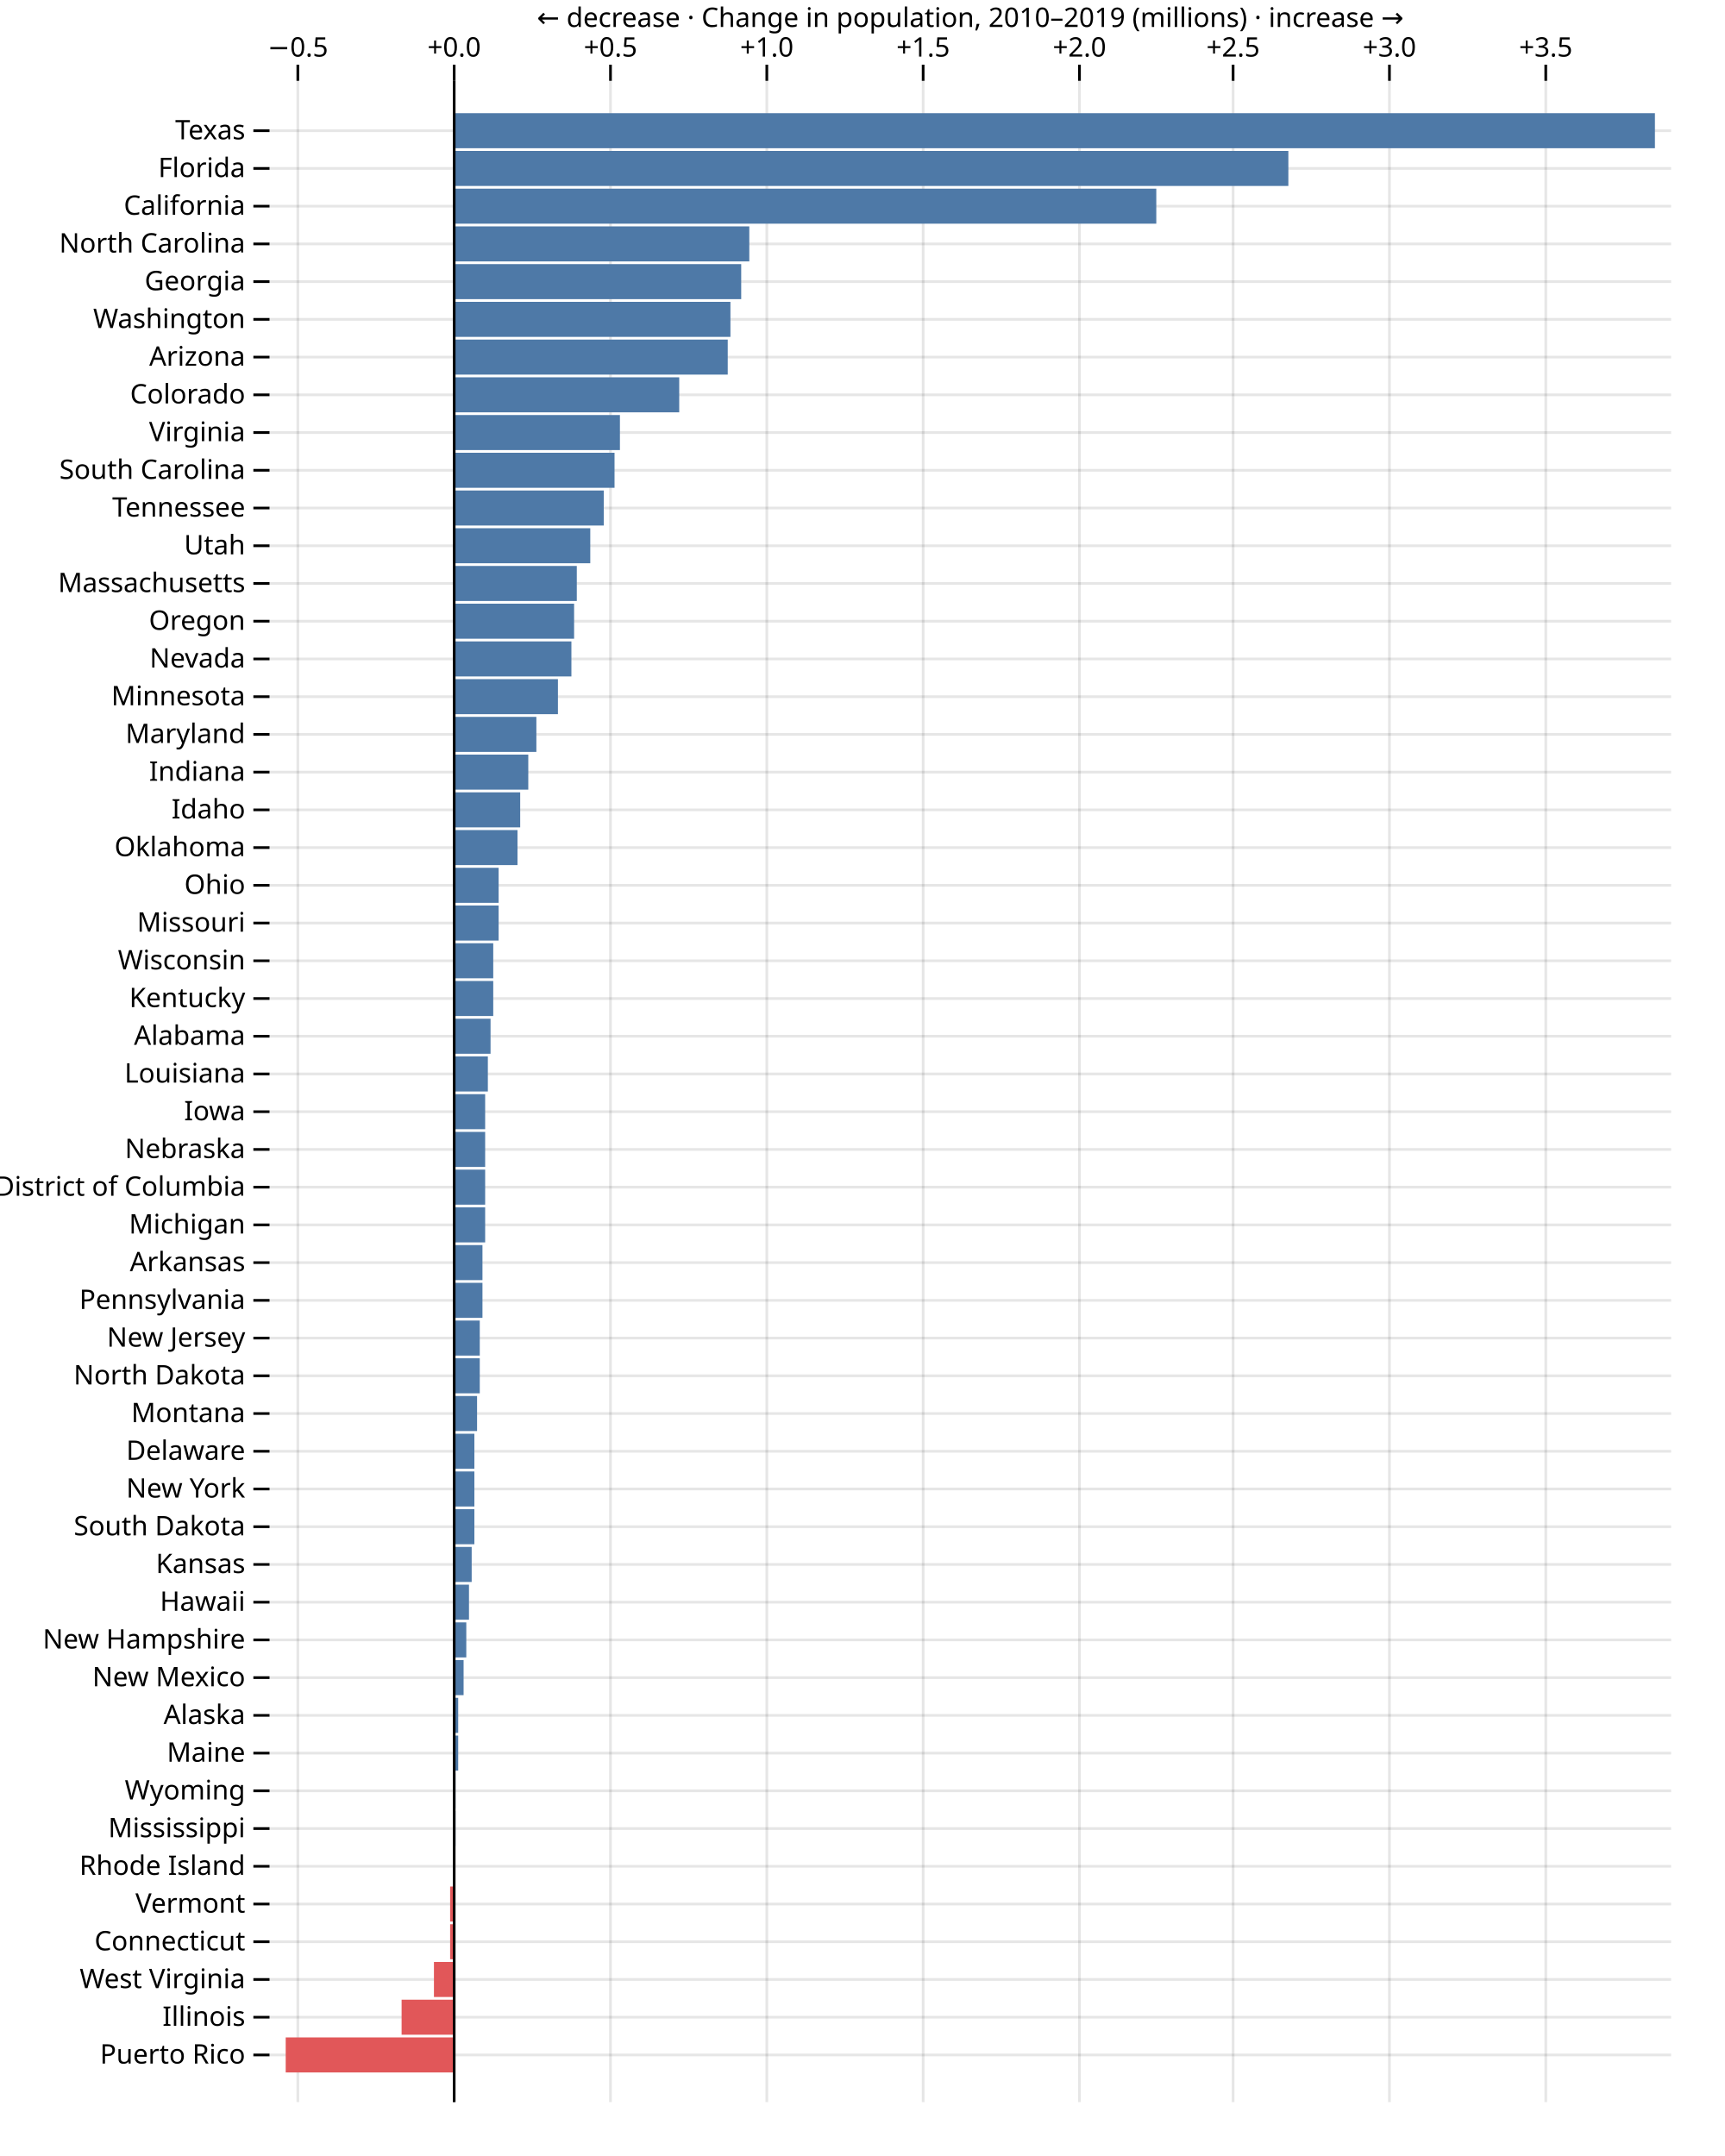
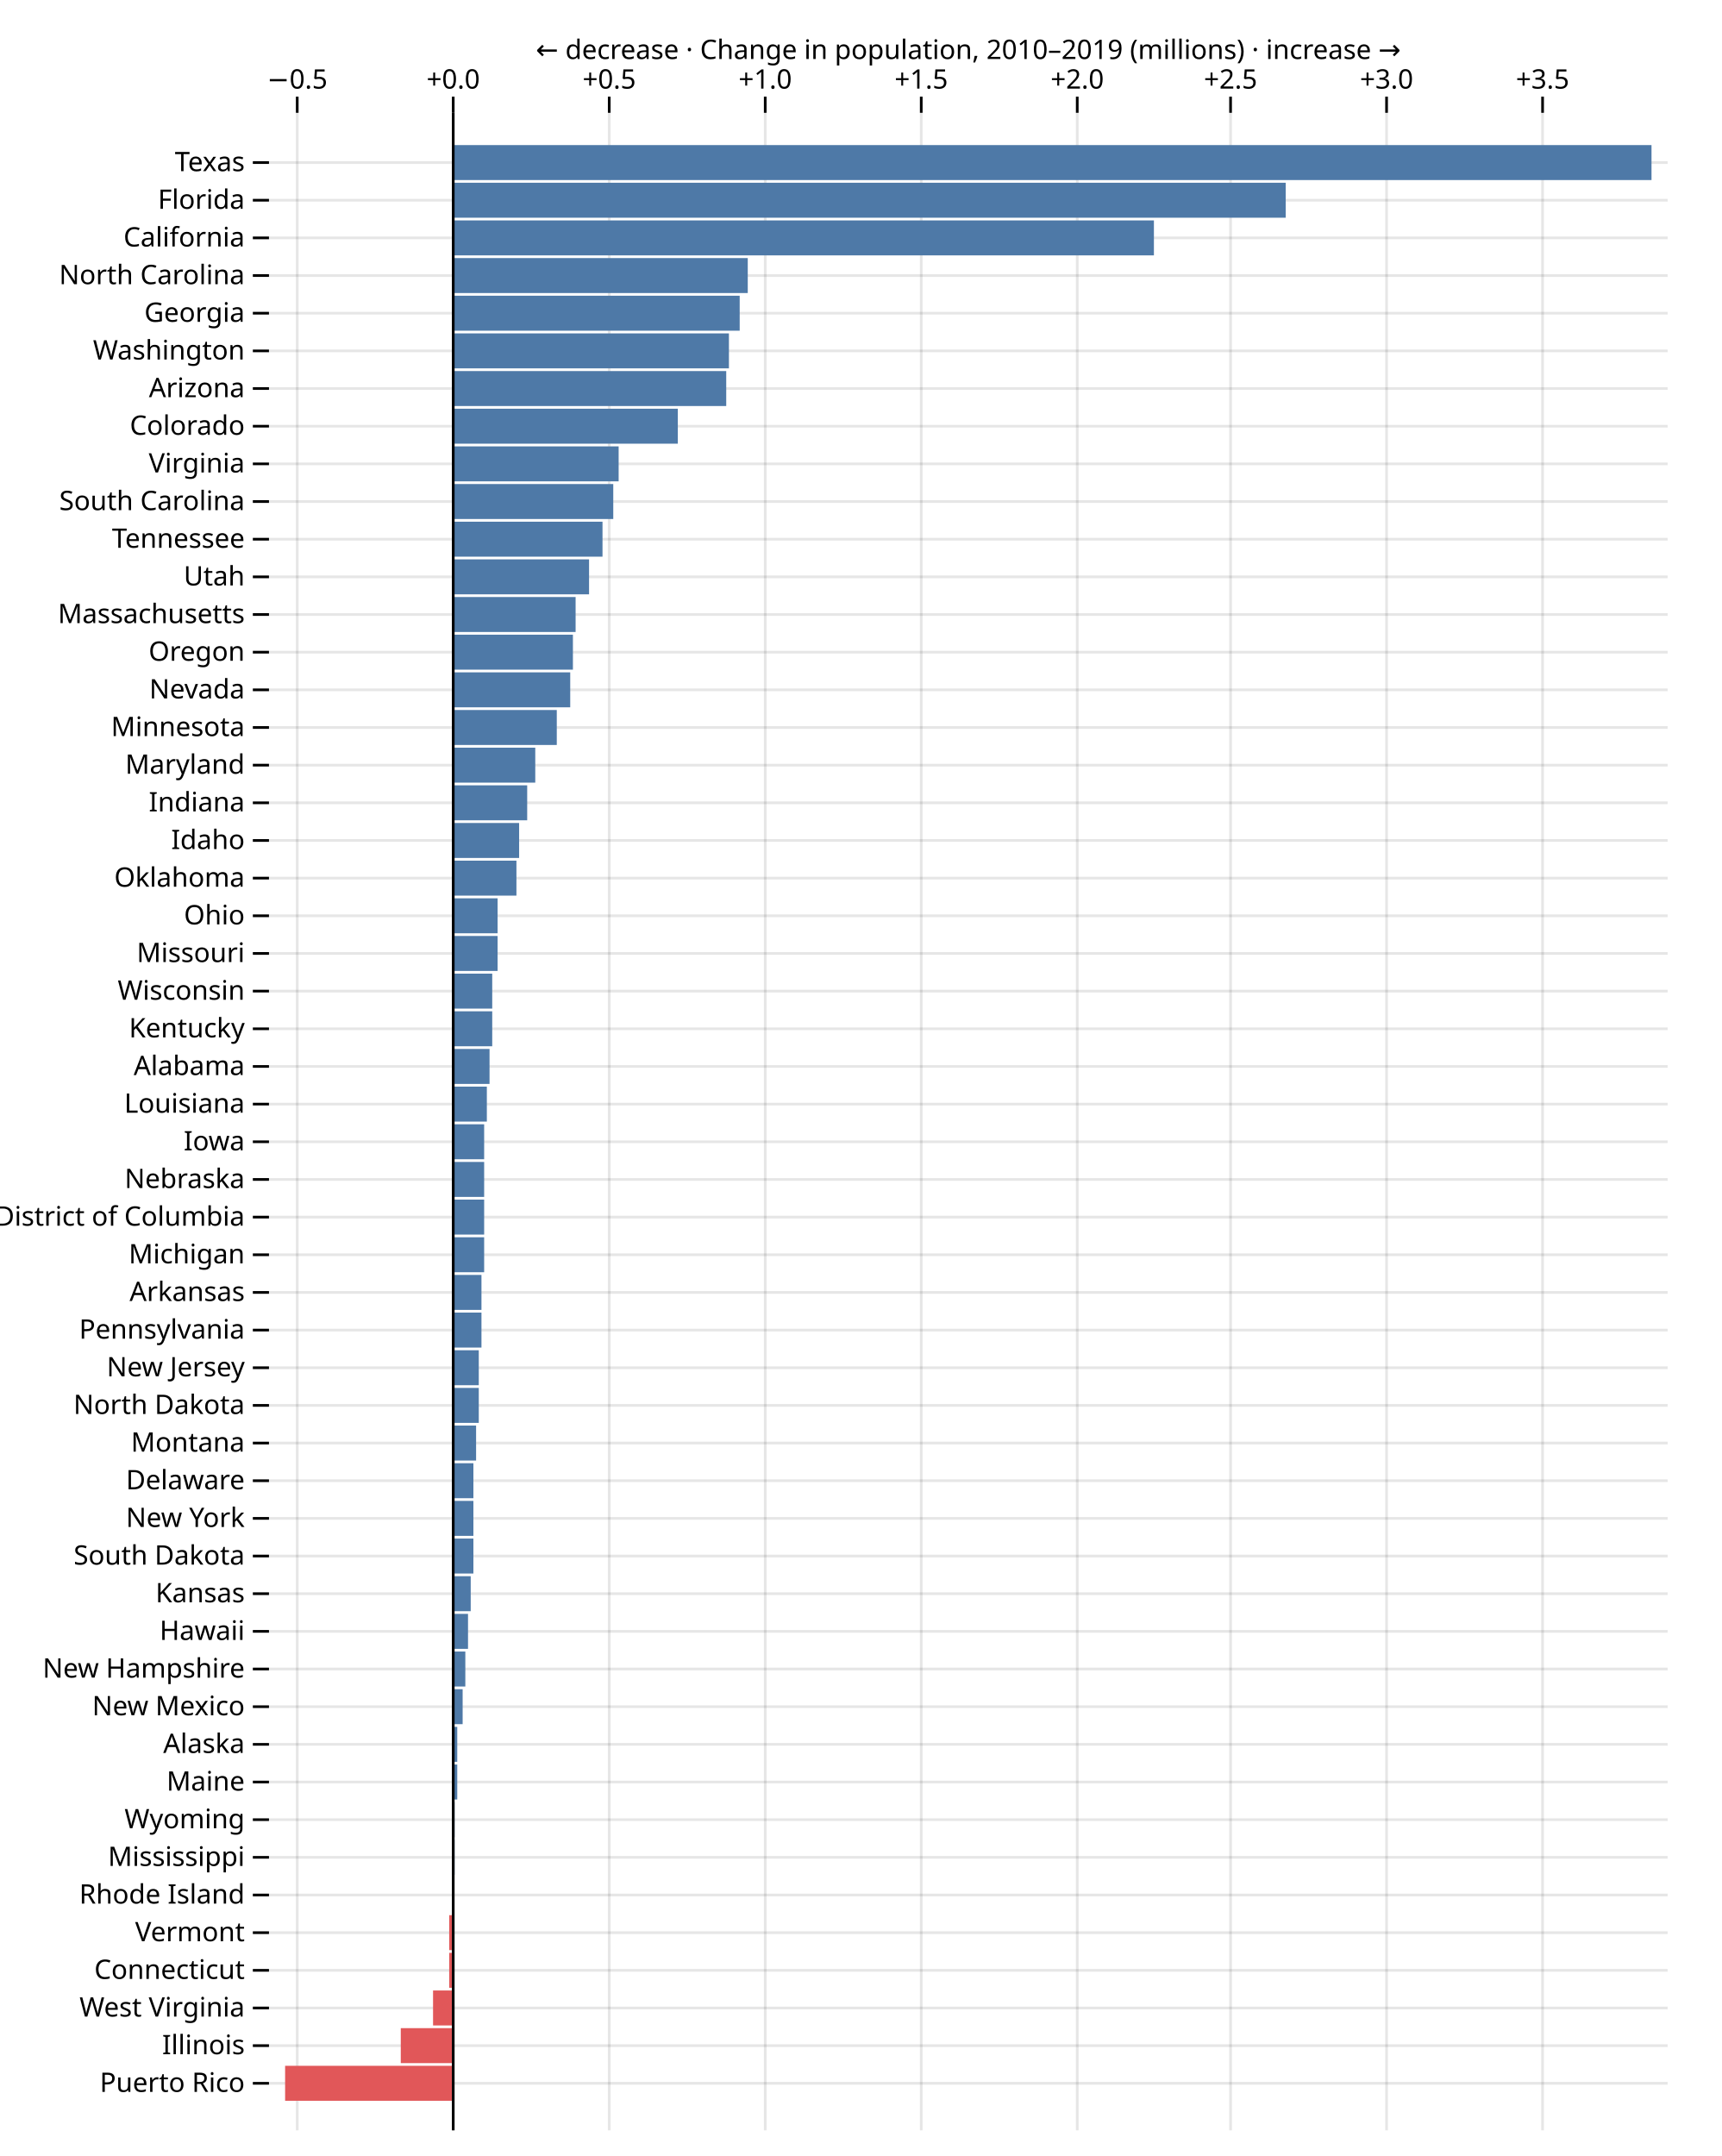
- <svg xmlns="http://www.w3.org/2000/svg" viewBox="0,0,640,800" class="plot" fill="currentColor" stroke-miterlimit="1" text-anchor="middle" width="640" height="800" style="display: block; font-size: 10px; font-family: sans-serif; background: white; height: auto; max-width: 100%;">
+ <svg xmlns="http://www.w3.org/2000/svg" class="plot" fill="currentColor" stroke-miterlimit="1" text-anchor="middle" width="640" height="800" style="display: block; font-size: 10px; font-family: sans-serif; background: white; height: auto; max-width: 100%;">
  <style>
    .plot text {
      white-space: pre;
    }
  </style>
  <g transform="translate(100,0)" fill="none" text-anchor="end">
    <g class="tick" opacity="1" transform="translate(0,48.5)">
      <line stroke="currentColor" x2="-6" />
      <line stroke="currentColor" x2="520" stroke-opacity="0.1" />
      <text fill="currentColor" x="-9" dy="0.32em">Texas</text>
    </g>
    <g class="tick" opacity="1" transform="translate(0,62.5)">
      <line stroke="currentColor" x2="-6" />
      <line stroke="currentColor" x2="520" stroke-opacity="0.1" />
      <text fill="currentColor" x="-9" dy="0.32em">Florida</text>
    </g>
    <g class="tick" opacity="1" transform="translate(0,76.5)">
      <line stroke="currentColor" x2="-6" />
      <line stroke="currentColor" x2="520" stroke-opacity="0.1" />
      <text fill="currentColor" x="-9" dy="0.32em">California</text>
    </g>
    <g class="tick" opacity="1" transform="translate(0,90.5)">
      <line stroke="currentColor" x2="-6" />
      <line stroke="currentColor" x2="520" stroke-opacity="0.1" />
      <text fill="currentColor" x="-9" dy="0.32em">North Carolina</text>
    </g>
    <g class="tick" opacity="1" transform="translate(0,104.5)">
      <line stroke="currentColor" x2="-6" />
      <line stroke="currentColor" x2="520" stroke-opacity="0.1" />
      <text fill="currentColor" x="-9" dy="0.32em">Georgia</text>
    </g>
    <g class="tick" opacity="1" transform="translate(0,118.5)">
      <line stroke="currentColor" x2="-6" />
      <line stroke="currentColor" x2="520" stroke-opacity="0.1" />
      <text fill="currentColor" x="-9" dy="0.32em">Washington</text>
    </g>
    <g class="tick" opacity="1" transform="translate(0,132.5)">
      <line stroke="currentColor" x2="-6" />
      <line stroke="currentColor" x2="520" stroke-opacity="0.1" />
      <text fill="currentColor" x="-9" dy="0.32em">Arizona</text>
    </g>
    <g class="tick" opacity="1" transform="translate(0,146.5)">
      <line stroke="currentColor" x2="-6" />
      <line stroke="currentColor" x2="520" stroke-opacity="0.1" />
      <text fill="currentColor" x="-9" dy="0.32em">Colorado</text>
    </g>
    <g class="tick" opacity="1" transform="translate(0,160.5)">
      <line stroke="currentColor" x2="-6" />
      <line stroke="currentColor" x2="520" stroke-opacity="0.1" />
      <text fill="currentColor" x="-9" dy="0.32em">Virginia</text>
    </g>
    <g class="tick" opacity="1" transform="translate(0,174.5)">
      <line stroke="currentColor" x2="-6" />
      <line stroke="currentColor" x2="520" stroke-opacity="0.1" />
      <text fill="currentColor" x="-9" dy="0.32em">South Carolina</text>
    </g>
    <g class="tick" opacity="1" transform="translate(0,188.5)">
      <line stroke="currentColor" x2="-6" />
      <line stroke="currentColor" x2="520" stroke-opacity="0.1" />
      <text fill="currentColor" x="-9" dy="0.32em">Tennessee</text>
    </g>
    <g class="tick" opacity="1" transform="translate(0,202.5)">
      <line stroke="currentColor" x2="-6" />
      <line stroke="currentColor" x2="520" stroke-opacity="0.1" />
      <text fill="currentColor" x="-9" dy="0.32em">Utah</text>
    </g>
    <g class="tick" opacity="1" transform="translate(0,216.5)">
      <line stroke="currentColor" x2="-6" />
      <line stroke="currentColor" x2="520" stroke-opacity="0.1" />
      <text fill="currentColor" x="-9" dy="0.32em">Massachusetts</text>
    </g>
    <g class="tick" opacity="1" transform="translate(0,230.5)">
      <line stroke="currentColor" x2="-6" />
      <line stroke="currentColor" x2="520" stroke-opacity="0.1" />
      <text fill="currentColor" x="-9" dy="0.32em">Oregon</text>
    </g>
    <g class="tick" opacity="1" transform="translate(0,244.5)">
      <line stroke="currentColor" x2="-6" />
      <line stroke="currentColor" x2="520" stroke-opacity="0.1" />
      <text fill="currentColor" x="-9" dy="0.32em">Nevada</text>
    </g>
    <g class="tick" opacity="1" transform="translate(0,258.5)">
      <line stroke="currentColor" x2="-6" />
      <line stroke="currentColor" x2="520" stroke-opacity="0.1" />
      <text fill="currentColor" x="-9" dy="0.32em">Minnesota</text>
    </g>
    <g class="tick" opacity="1" transform="translate(0,272.5)">
      <line stroke="currentColor" x2="-6" />
      <line stroke="currentColor" x2="520" stroke-opacity="0.1" />
      <text fill="currentColor" x="-9" dy="0.32em">Maryland</text>
    </g>
    <g class="tick" opacity="1" transform="translate(0,286.5)">
      <line stroke="currentColor" x2="-6" />
      <line stroke="currentColor" x2="520" stroke-opacity="0.1" />
      <text fill="currentColor" x="-9" dy="0.32em">Indiana</text>
    </g>
    <g class="tick" opacity="1" transform="translate(0,300.5)">
      <line stroke="currentColor" x2="-6" />
      <line stroke="currentColor" x2="520" stroke-opacity="0.1" />
      <text fill="currentColor" x="-9" dy="0.32em">Idaho</text>
    </g>
    <g class="tick" opacity="1" transform="translate(0,314.5)">
      <line stroke="currentColor" x2="-6" />
      <line stroke="currentColor" x2="520" stroke-opacity="0.1" />
      <text fill="currentColor" x="-9" dy="0.32em">Oklahoma</text>
    </g>
    <g class="tick" opacity="1" transform="translate(0,328.5)">
      <line stroke="currentColor" x2="-6" />
      <line stroke="currentColor" x2="520" stroke-opacity="0.1" />
      <text fill="currentColor" x="-9" dy="0.32em">Ohio</text>
    </g>
    <g class="tick" opacity="1" transform="translate(0,342.5)">
      <line stroke="currentColor" x2="-6" />
      <line stroke="currentColor" x2="520" stroke-opacity="0.1" />
      <text fill="currentColor" x="-9" dy="0.32em">Missouri</text>
    </g>
    <g class="tick" opacity="1" transform="translate(0,356.5)">
      <line stroke="currentColor" x2="-6" />
      <line stroke="currentColor" x2="520" stroke-opacity="0.1" />
      <text fill="currentColor" x="-9" dy="0.32em">Wisconsin</text>
    </g>
    <g class="tick" opacity="1" transform="translate(0,370.5)">
      <line stroke="currentColor" x2="-6" />
      <line stroke="currentColor" x2="520" stroke-opacity="0.1" />
      <text fill="currentColor" x="-9" dy="0.32em">Kentucky</text>
    </g>
    <g class="tick" opacity="1" transform="translate(0,384.5)">
      <line stroke="currentColor" x2="-6" />
      <line stroke="currentColor" x2="520" stroke-opacity="0.1" />
      <text fill="currentColor" x="-9" dy="0.32em">Alabama</text>
    </g>
    <g class="tick" opacity="1" transform="translate(0,398.5)">
      <line stroke="currentColor" x2="-6" />
      <line stroke="currentColor" x2="520" stroke-opacity="0.1" />
      <text fill="currentColor" x="-9" dy="0.32em">Louisiana</text>
    </g>
    <g class="tick" opacity="1" transform="translate(0,412.5)">
      <line stroke="currentColor" x2="-6" />
      <line stroke="currentColor" x2="520" stroke-opacity="0.1" />
      <text fill="currentColor" x="-9" dy="0.32em">Iowa</text>
    </g>
    <g class="tick" opacity="1" transform="translate(0,426.5)">
      <line stroke="currentColor" x2="-6" />
      <line stroke="currentColor" x2="520" stroke-opacity="0.1" />
      <text fill="currentColor" x="-9" dy="0.32em">Nebraska</text>
    </g>
    <g class="tick" opacity="1" transform="translate(0,440.5)">
      <line stroke="currentColor" x2="-6" />
      <line stroke="currentColor" x2="520" stroke-opacity="0.1" />
      <text fill="currentColor" x="-9" dy="0.32em">District of Columbia</text>
    </g>
    <g class="tick" opacity="1" transform="translate(0,454.5)">
      <line stroke="currentColor" x2="-6" />
      <line stroke="currentColor" x2="520" stroke-opacity="0.1" />
      <text fill="currentColor" x="-9" dy="0.32em">Michigan</text>
    </g>
    <g class="tick" opacity="1" transform="translate(0,468.5)">
      <line stroke="currentColor" x2="-6" />
      <line stroke="currentColor" x2="520" stroke-opacity="0.1" />
      <text fill="currentColor" x="-9" dy="0.32em">Arkansas</text>
    </g>
    <g class="tick" opacity="1" transform="translate(0,482.5)">
      <line stroke="currentColor" x2="-6" />
      <line stroke="currentColor" x2="520" stroke-opacity="0.1" />
      <text fill="currentColor" x="-9" dy="0.32em">Pennsylvania</text>
    </g>
    <g class="tick" opacity="1" transform="translate(0,496.5)">
      <line stroke="currentColor" x2="-6" />
      <line stroke="currentColor" x2="520" stroke-opacity="0.1" />
      <text fill="currentColor" x="-9" dy="0.32em">New Jersey</text>
    </g>
    <g class="tick" opacity="1" transform="translate(0,510.5)">
      <line stroke="currentColor" x2="-6" />
      <line stroke="currentColor" x2="520" stroke-opacity="0.1" />
      <text fill="currentColor" x="-9" dy="0.32em">North Dakota</text>
    </g>
    <g class="tick" opacity="1" transform="translate(0,524.5)">
      <line stroke="currentColor" x2="-6" />
      <line stroke="currentColor" x2="520" stroke-opacity="0.1" />
      <text fill="currentColor" x="-9" dy="0.32em">Montana</text>
    </g>
    <g class="tick" opacity="1" transform="translate(0,538.5)">
      <line stroke="currentColor" x2="-6" />
      <line stroke="currentColor" x2="520" stroke-opacity="0.1" />
      <text fill="currentColor" x="-9" dy="0.32em">Delaware</text>
    </g>
    <g class="tick" opacity="1" transform="translate(0,552.5)">
      <line stroke="currentColor" x2="-6" />
      <line stroke="currentColor" x2="520" stroke-opacity="0.1" />
      <text fill="currentColor" x="-9" dy="0.32em">New York</text>
    </g>
    <g class="tick" opacity="1" transform="translate(0,566.5)">
      <line stroke="currentColor" x2="-6" />
      <line stroke="currentColor" x2="520" stroke-opacity="0.1" />
      <text fill="currentColor" x="-9" dy="0.32em">South Dakota</text>
    </g>
    <g class="tick" opacity="1" transform="translate(0,580.5)">
      <line stroke="currentColor" x2="-6" />
      <line stroke="currentColor" x2="520" stroke-opacity="0.1" />
      <text fill="currentColor" x="-9" dy="0.32em">Kansas</text>
    </g>
    <g class="tick" opacity="1" transform="translate(0,594.5)">
      <line stroke="currentColor" x2="-6" />
      <line stroke="currentColor" x2="520" stroke-opacity="0.1" />
      <text fill="currentColor" x="-9" dy="0.32em">Hawaii</text>
    </g>
    <g class="tick" opacity="1" transform="translate(0,608.5)">
      <line stroke="currentColor" x2="-6" />
      <line stroke="currentColor" x2="520" stroke-opacity="0.1" />
      <text fill="currentColor" x="-9" dy="0.32em">New Hampshire</text>
    </g>
    <g class="tick" opacity="1" transform="translate(0,622.5)">
      <line stroke="currentColor" x2="-6" />
      <line stroke="currentColor" x2="520" stroke-opacity="0.1" />
      <text fill="currentColor" x="-9" dy="0.32em">New Mexico</text>
    </g>
    <g class="tick" opacity="1" transform="translate(0,636.5)">
      <line stroke="currentColor" x2="-6" />
      <line stroke="currentColor" x2="520" stroke-opacity="0.1" />
      <text fill="currentColor" x="-9" dy="0.32em">Alaska</text>
    </g>
    <g class="tick" opacity="1" transform="translate(0,650.5)">
      <line stroke="currentColor" x2="-6" />
      <line stroke="currentColor" x2="520" stroke-opacity="0.1" />
      <text fill="currentColor" x="-9" dy="0.32em">Maine</text>
    </g>
    <g class="tick" opacity="1" transform="translate(0,664.5)">
      <line stroke="currentColor" x2="-6" />
      <line stroke="currentColor" x2="520" stroke-opacity="0.1" />
      <text fill="currentColor" x="-9" dy="0.32em">Wyoming</text>
    </g>
    <g class="tick" opacity="1" transform="translate(0,678.5)">
      <line stroke="currentColor" x2="-6" />
      <line stroke="currentColor" x2="520" stroke-opacity="0.1" />
      <text fill="currentColor" x="-9" dy="0.32em">Mississippi</text>
    </g>
    <g class="tick" opacity="1" transform="translate(0,692.5)">
      <line stroke="currentColor" x2="-6" />
      <line stroke="currentColor" x2="520" stroke-opacity="0.1" />
      <text fill="currentColor" x="-9" dy="0.32em">Rhode Island</text>
    </g>
    <g class="tick" opacity="1" transform="translate(0,706.5)">
      <line stroke="currentColor" x2="-6" />
      <line stroke="currentColor" x2="520" stroke-opacity="0.1" />
      <text fill="currentColor" x="-9" dy="0.32em">Vermont</text>
    </g>
    <g class="tick" opacity="1" transform="translate(0,720.5)">
      <line stroke="currentColor" x2="-6" />
      <line stroke="currentColor" x2="520" stroke-opacity="0.1" />
      <text fill="currentColor" x="-9" dy="0.32em">Connecticut</text>
    </g>
    <g class="tick" opacity="1" transform="translate(0,734.5)">
      <line stroke="currentColor" x2="-6" />
      <line stroke="currentColor" x2="520" stroke-opacity="0.1" />
      <text fill="currentColor" x="-9" dy="0.32em">West Virginia</text>
    </g>
    <g class="tick" opacity="1" transform="translate(0,748.5)">
      <line stroke="currentColor" x2="-6" />
      <line stroke="currentColor" x2="520" stroke-opacity="0.1" />
      <text fill="currentColor" x="-9" dy="0.32em">Illinois</text>
    </g>
    <g class="tick" opacity="1" transform="translate(0,762.5)">
      <line stroke="currentColor" x2="-6" />
      <line stroke="currentColor" x2="520" stroke-opacity="0.1" />
      <text fill="currentColor" x="-9" dy="0.32em">Puerto Rico</text>
    </g>
  </g>
  <g transform="translate(0,30)" fill="none" text-anchor="middle">
    <g class="tick" opacity="1" transform="translate(110.5,0)">
      <line stroke="currentColor" y2="-6" />
      <line stroke="currentColor" y2="750" stroke-opacity="0.1" />
      <text fill="currentColor" y="-9" dy="0em">−0.5</text>
    </g>
    <g class="tick" opacity="1" transform="translate(168.5,0)">
      <line stroke="currentColor" y2="-6" />
      <line stroke="currentColor" y2="750" stroke-opacity="0.1" />
      <text fill="currentColor" y="-9" dy="0em">+0.0</text>
    </g>
    <g class="tick" opacity="1" transform="translate(226.5,0)">
      <line stroke="currentColor" y2="-6" />
      <line stroke="currentColor" y2="750" stroke-opacity="0.1" />
      <text fill="currentColor" y="-9" dy="0em">+0.5</text>
    </g>
    <g class="tick" opacity="1" transform="translate(284.5,0)">
      <line stroke="currentColor" y2="-6" />
      <line stroke="currentColor" y2="750" stroke-opacity="0.1" />
      <text fill="currentColor" y="-9" dy="0em">+1.0</text>
    </g>
    <g class="tick" opacity="1" transform="translate(342.5,0)">
      <line stroke="currentColor" y2="-6" />
      <line stroke="currentColor" y2="750" stroke-opacity="0.1" />
      <text fill="currentColor" y="-9" dy="0em">+1.5</text>
    </g>
    <g class="tick" opacity="1" transform="translate(400.5,0)">
      <line stroke="currentColor" y2="-6" />
      <line stroke="currentColor" y2="750" stroke-opacity="0.1" />
      <text fill="currentColor" y="-9" dy="0em">+2.0</text>
    </g>
    <g class="tick" opacity="1" transform="translate(457.5,0)">
      <line stroke="currentColor" y2="-6" />
      <line stroke="currentColor" y2="750" stroke-opacity="0.1" />
      <text fill="currentColor" y="-9" dy="0em">+2.5</text>
    </g>
    <g class="tick" opacity="1" transform="translate(515.5,0)">
      <line stroke="currentColor" y2="-6" />
      <line stroke="currentColor" y2="750" stroke-opacity="0.1" />
      <text fill="currentColor" y="-9" dy="0em">+3.0</text>
    </g>
    <g class="tick" opacity="1" transform="translate(573.5,0)">
      <line stroke="currentColor" y2="-6" />
      <line stroke="currentColor" y2="750" stroke-opacity="0.1" />
      <text fill="currentColor" y="-9" dy="0em">+3.5</text>
    </g>
    <text fill="currentColor" transform="translate(360,-30)" dy="1em" text-anchor="middle">← decrease · Change in population, 2010–2019 (millions) · increase →</text>
  </g>
  <g transform="translate(0,0)">
    <rect x="168" width="261" y="70" height="13" fill="rgb(78, 121, 167)" />
    <rect x="168" width="446" y="42" height="13" fill="rgb(78, 121, 167)" />
    <rect x="168" width="310" y="56" height="13" fill="rgb(78, 121, 167)" />
    <rect x="168" width="8" y="546" height="13" fill="rgb(78, 121, 167)" />
    <rect x="168" width="11" y="476" height="13" fill="rgb(78, 121, 167)" />
    <rect x="149" width="19" y="742" height="13" fill="rgb(225, 87, 89)" />
    <rect x="168" width="17" y="322" height="13" fill="rgb(78, 121, 167)" />
    <rect x="168" width="107" y="98" height="13" fill="rgb(78, 121, 167)" />
    <rect x="168" width="110" y="84" height="13" fill="rgb(78, 121, 167)" />
    <rect x="168" width="12" y="448" height="13" fill="rgb(78, 121, 167)" />
    <rect x="168" width="10" y="490" height="13" fill="rgb(78, 121, 167)" />
    <rect x="168" width="62" y="154" height="13" fill="rgb(78, 121, 167)" />
    <rect x="168" width="103" y="112" height="13" fill="rgb(78, 121, 167)" />
    <rect x="168" width="102" y="126" height="13" fill="rgb(78, 121, 167)" />
    <rect x="168" width="46" y="210" height="13" fill="rgb(78, 121, 167)" />
    <rect x="168" width="56" y="182" height="13" fill="rgb(78, 121, 167)" />
    <rect x="168" width="28" y="280" height="13" fill="rgb(78, 121, 167)" />
    <rect x="168" width="17" y="336" height="13" fill="rgb(78, 121, 167)" />
    <rect x="168" width="31" y="266" height="13" fill="rgb(78, 121, 167)" />
    <rect x="168" width="15" y="350" height="13" fill="rgb(78, 121, 167)" />
    <rect x="168" width="84" y="140" height="13" fill="rgb(78, 121, 167)" />
    <rect x="168" width="39" y="252" height="13" fill="rgb(78, 121, 167)" />
    <rect x="168" width="60" y="168" height="13" fill="rgb(78, 121, 167)" />
    <rect x="168" width="14" y="378" height="13" fill="rgb(78, 121, 167)" />
    <rect x="168" width="13" y="392" height="13" fill="rgb(78, 121, 167)" />
    <rect x="168" width="15" y="364" height="13" fill="rgb(78, 121, 167)" />
    <rect x="168" width="45" y="224" height="13" fill="rgb(78, 121, 167)" />
    <rect x="168" width="24" y="308" height="13" fill="rgb(78, 121, 167)" />
    <rect x="167" width="1" y="714" height="13" fill="rgb(225, 87, 89)" />
    <rect x="168" width="51" y="196" height="13" fill="rgb(78, 121, 167)" />
    <rect x="106" width="62" y="756" height="13" fill="rgb(225, 87, 89)" />
    <rect x="168" width="12" y="406" height="13" fill="rgb(78, 121, 167)" />
    <rect x="168" width="44" y="238" height="13" fill="rgb(78, 121, 167)" />
    <rect x="168" width="11" y="462" height="13" fill="rgb(78, 121, 167)" />
    <rect x="168" width="1" y="672" height="13" fill="rgb(78, 121, 167)" />
    <rect x="168" width="7" y="574" height="13" fill="rgb(78, 121, 167)" />
    <rect x="168" width="4" y="616" height="13" fill="rgb(78, 121, 167)" />
    <rect x="168" width="12" y="420" height="13" fill="rgb(78, 121, 167)" />
    <rect x="161" width="7" y="728" height="13" fill="rgb(225, 87, 89)" />
    <rect x="168" width="25" y="294" height="13" fill="rgb(78, 121, 167)" />
    <rect x="168" width="6" y="588" height="13" fill="rgb(78, 121, 167)" />
    <rect x="168" width="5" y="602" height="13" fill="rgb(78, 121, 167)" />
    <rect x="168" width="2" y="644" height="13" fill="rgb(78, 121, 167)" />
    <rect x="168" width="9" y="518" height="13" fill="rgb(78, 121, 167)" />
    <rect x="168" width="0" y="686" height="13" fill="rgb(78, 121, 167)" />
    <rect x="168" width="8" y="532" height="13" fill="rgb(78, 121, 167)" />
    <rect x="168" width="8" y="560" height="13" fill="rgb(78, 121, 167)" />
    <rect x="168" width="10" y="504" height="13" fill="rgb(78, 121, 167)" />
    <rect x="168" width="2" y="630" height="13" fill="rgb(78, 121, 167)" />
    <rect x="168" width="12" y="434" height="13" fill="rgb(78, 121, 167)" />
    <rect x="167" width="1" y="700" height="13" fill="rgb(225, 87, 89)" />
    <rect x="168" width="1" y="658" height="13" fill="rgb(78, 121, 167)" />
  </g>
  <g stroke="currentColor" transform="translate(0.5,0)">
    <line x1="168" x2="168" y1="30" y2="780" />
  </g>
</svg>
